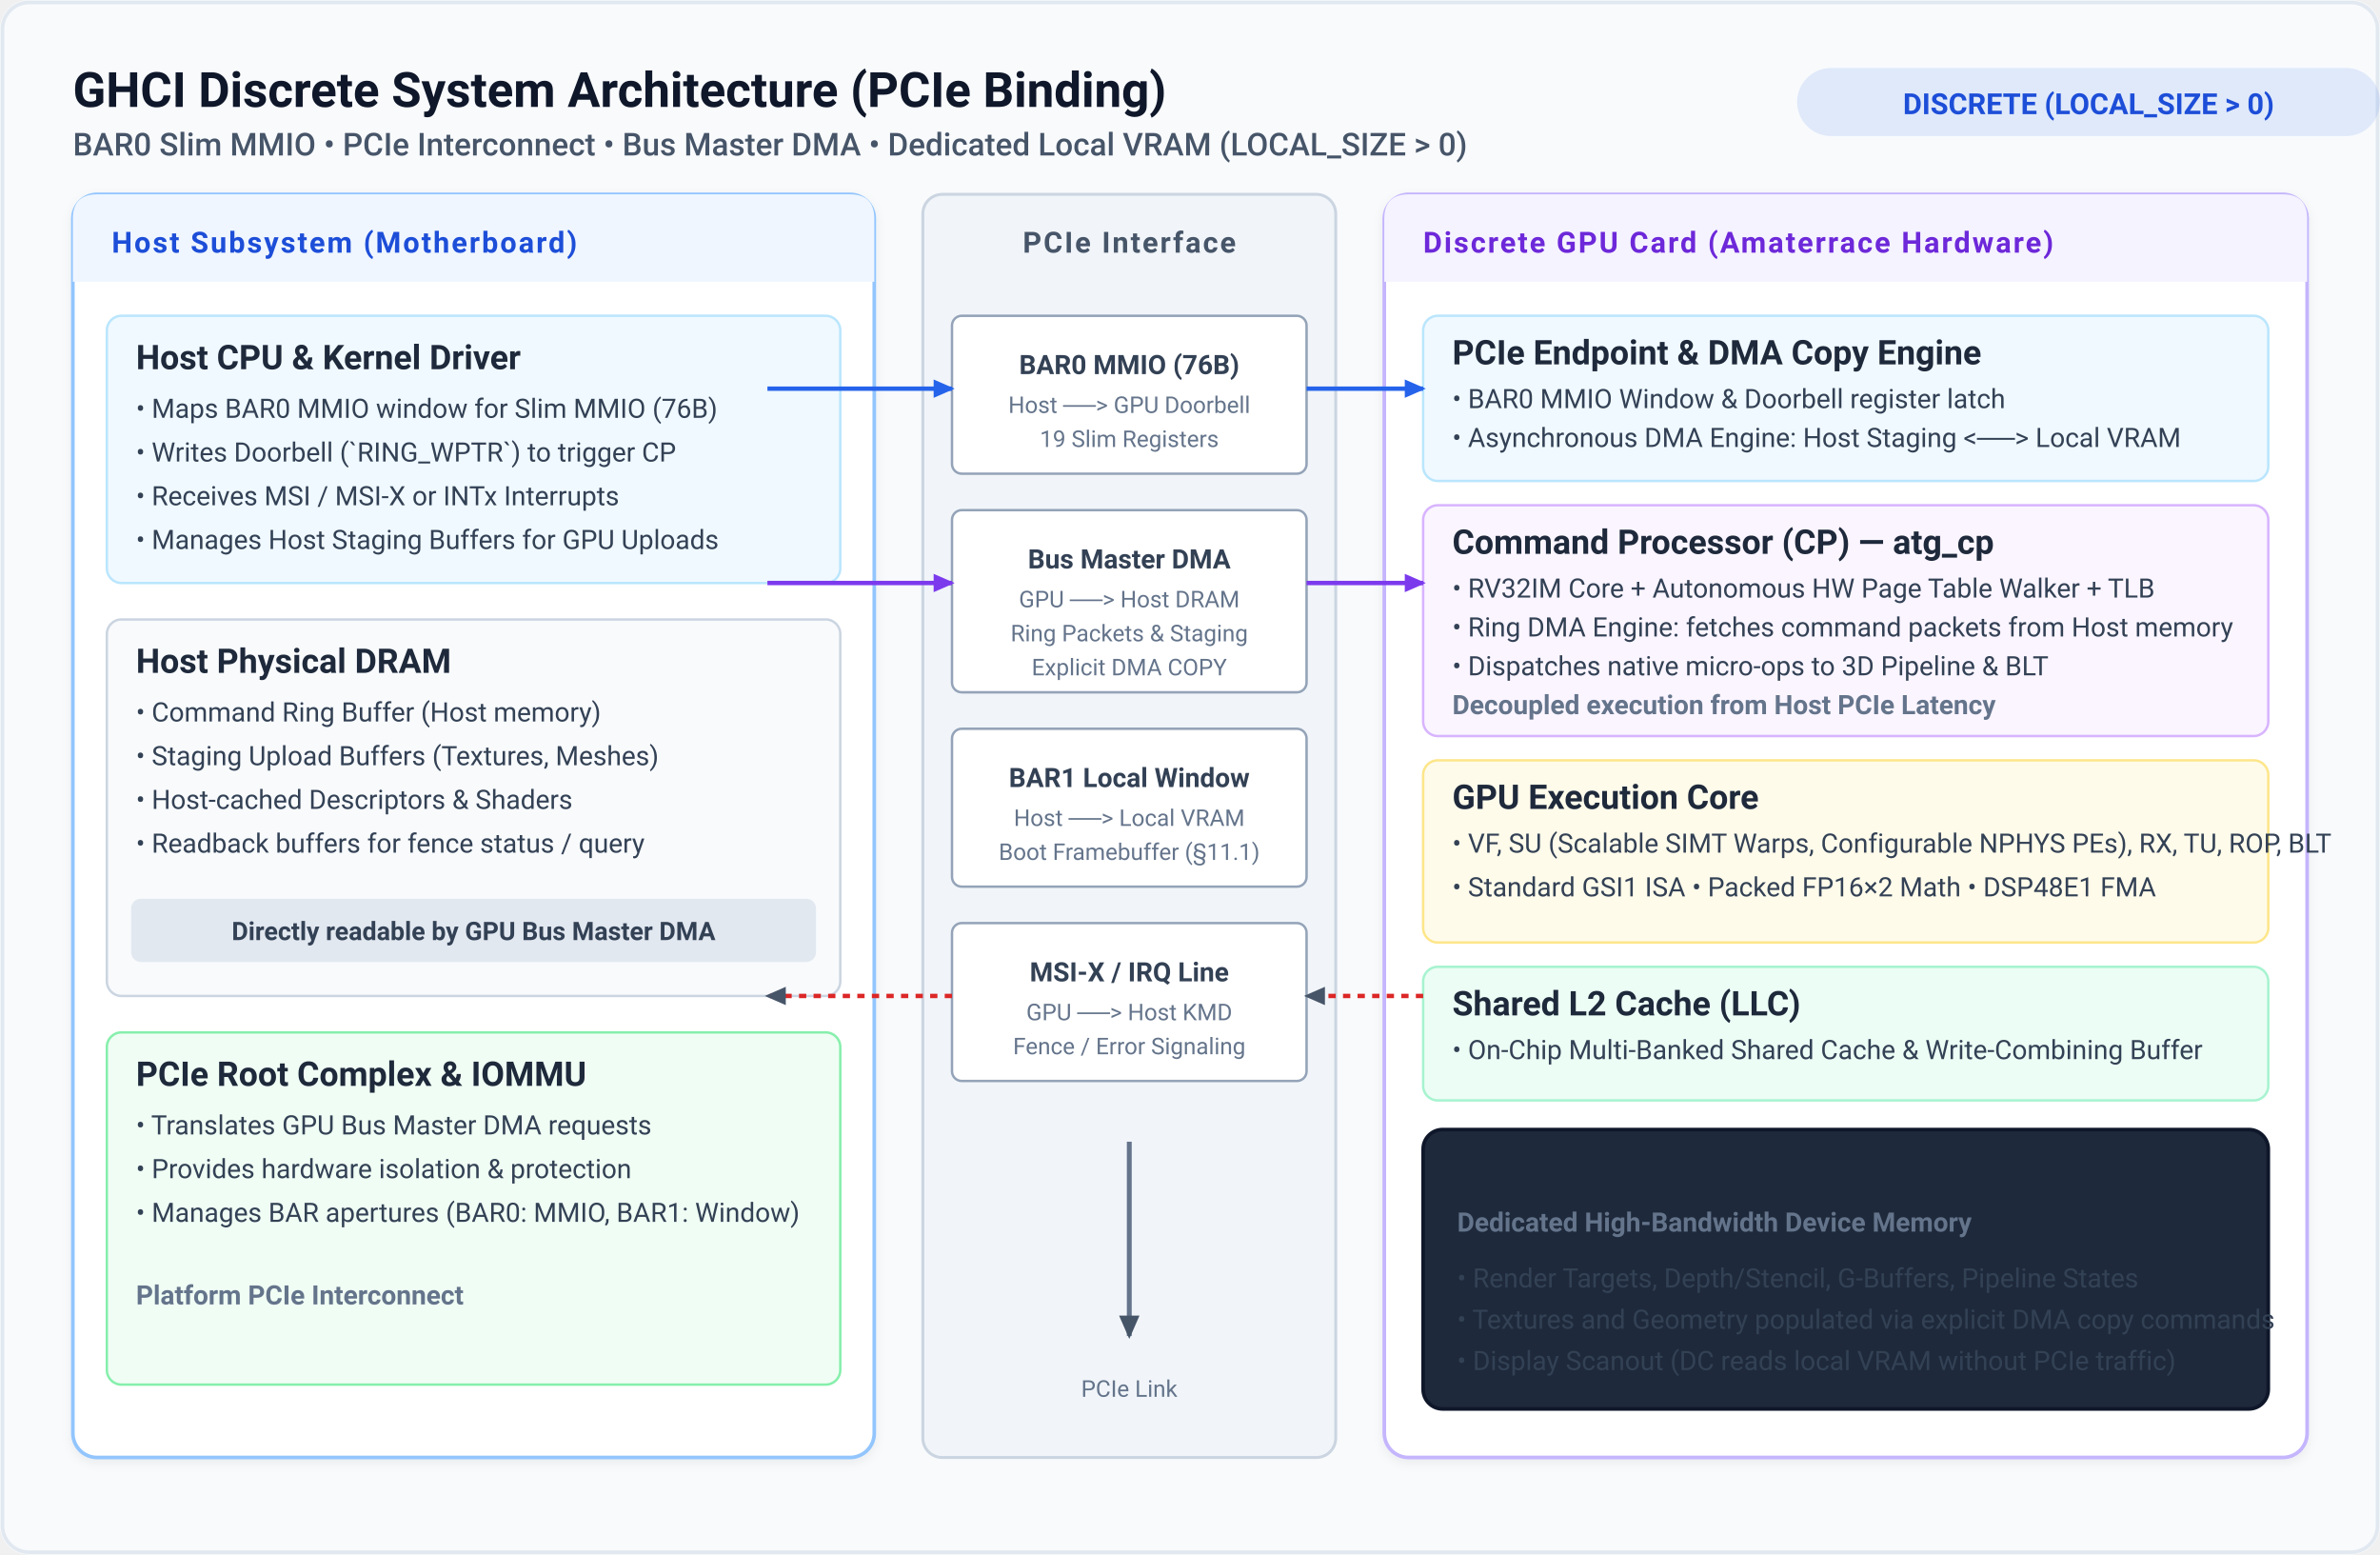
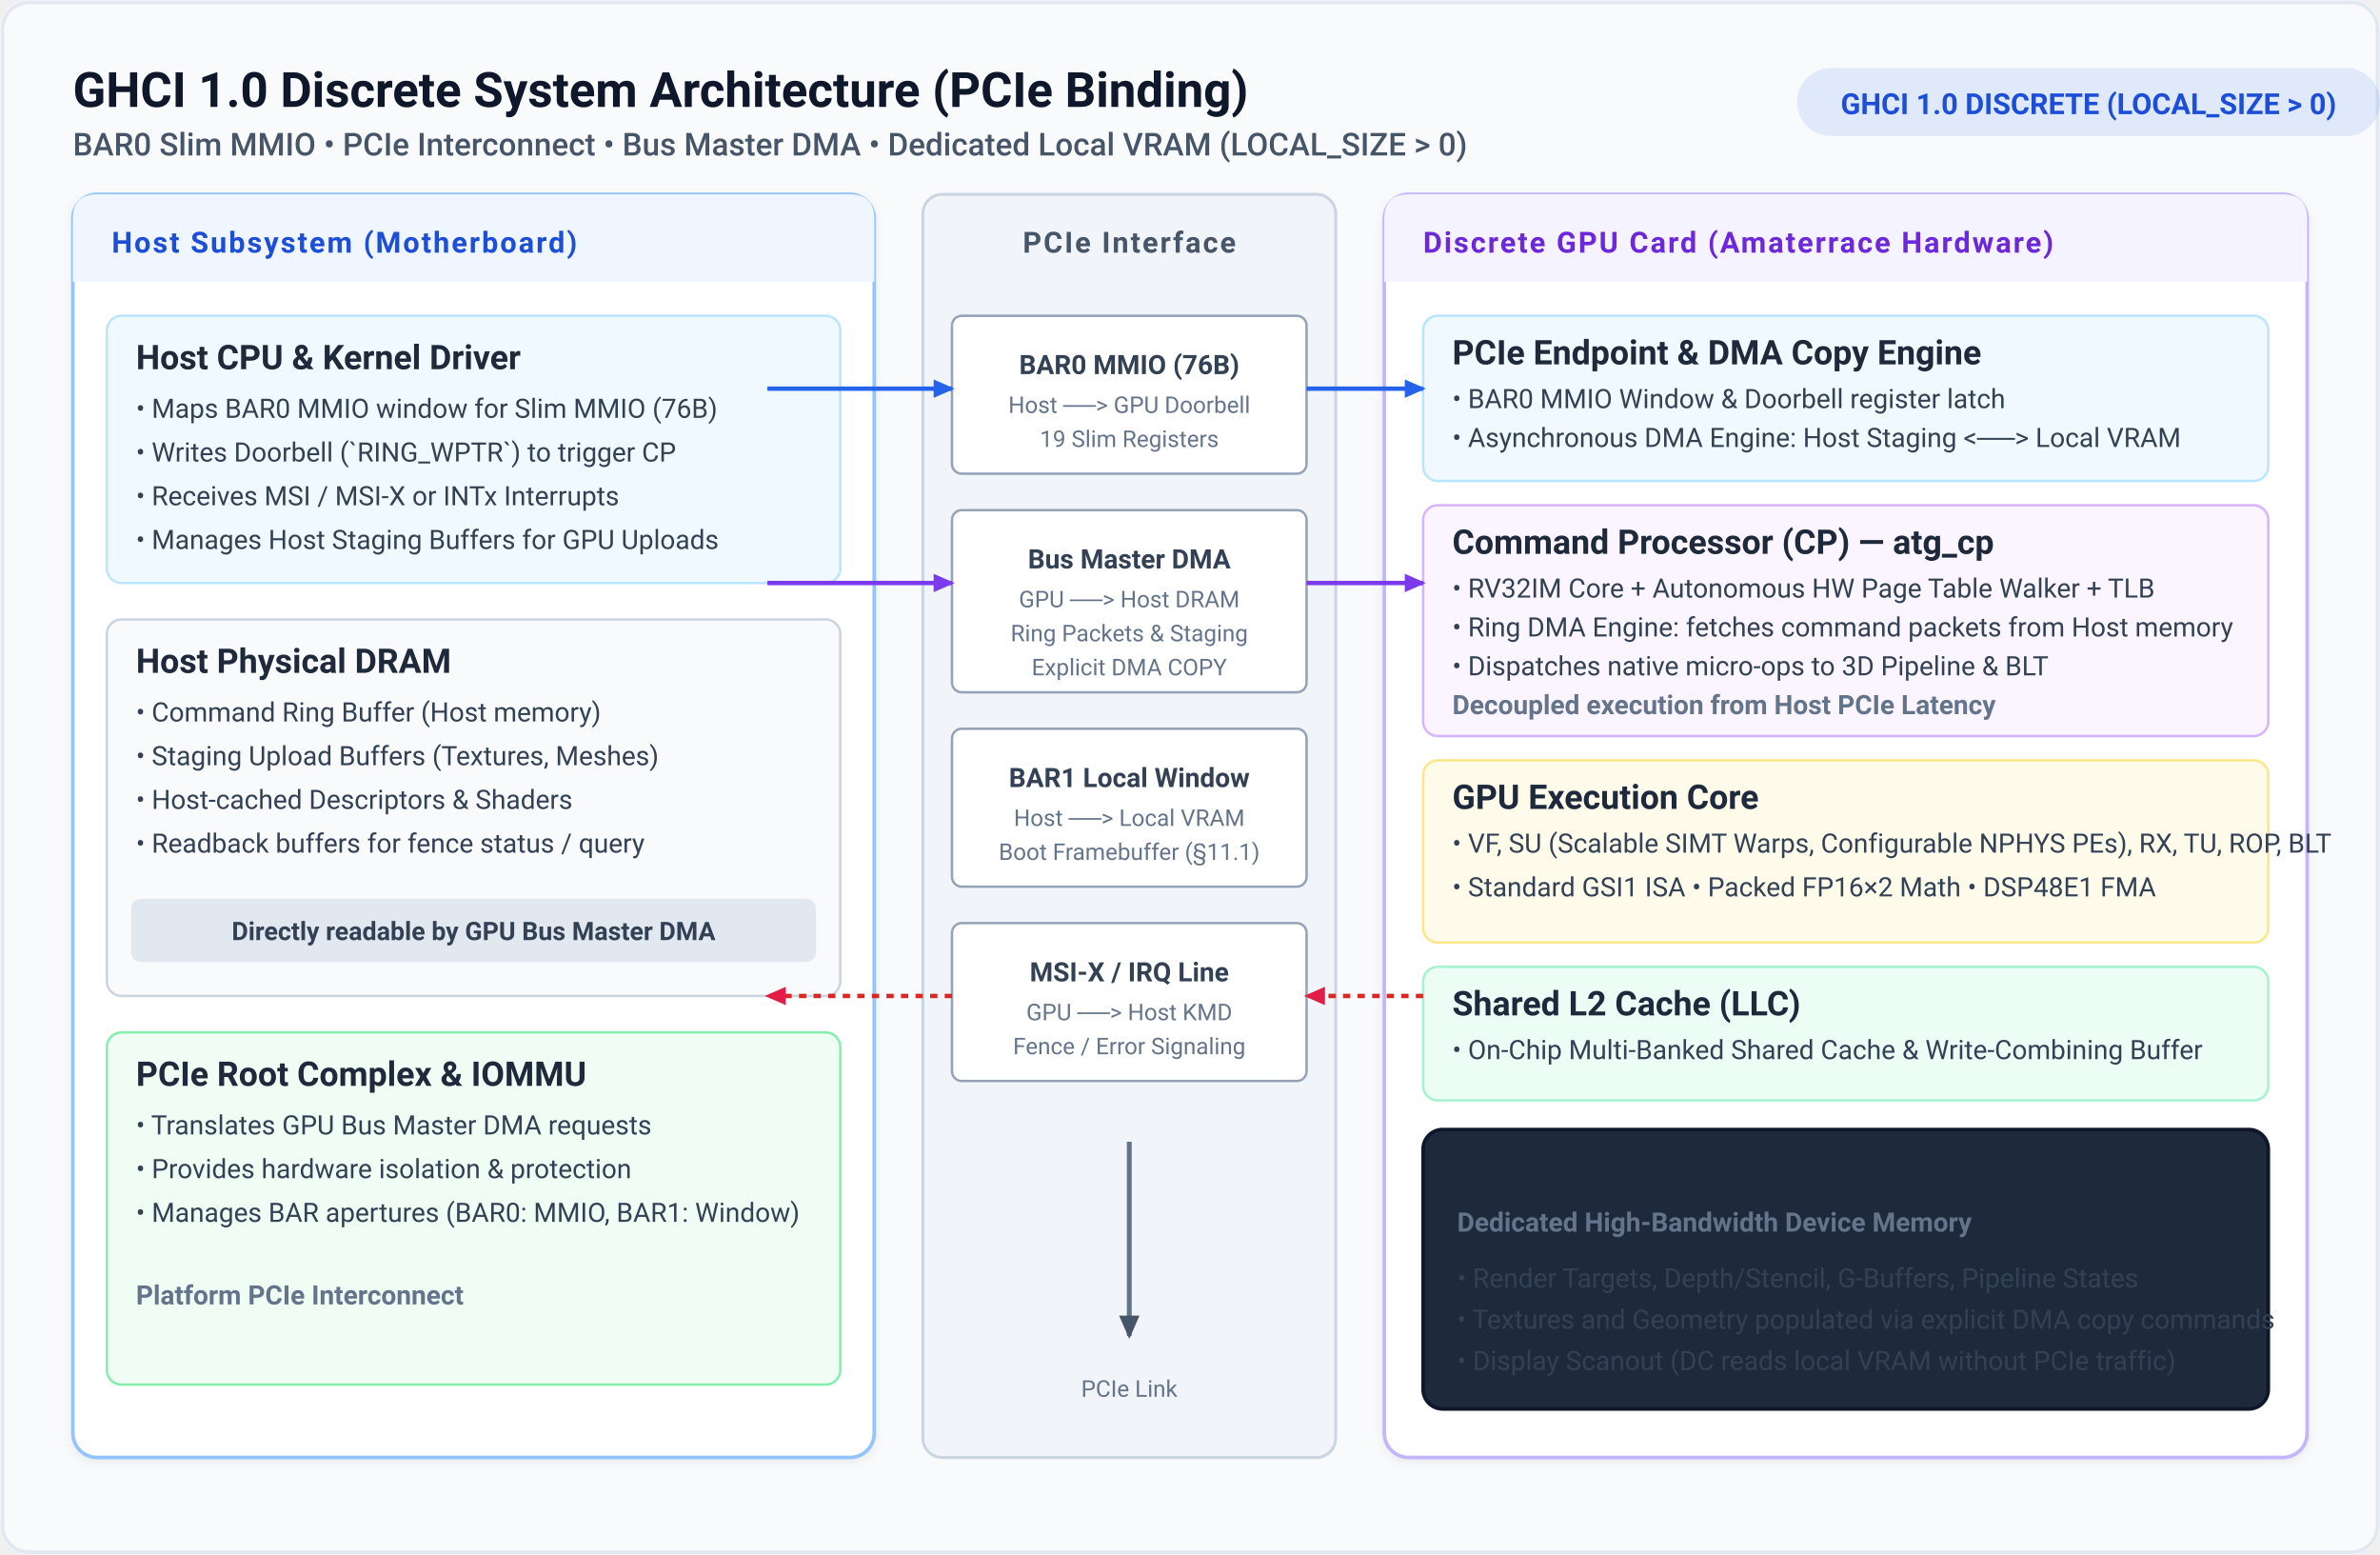
<svg xmlns="http://www.w3.org/2000/svg" viewBox="0 0 980 640" width="980" height="640">
  <style>
    /* Fonts &amp; Resets */
    text {
        font-family: -apple-system, BlinkMacSystemFont, "Segoe UI", Roboto, "Helvetica Neue", Arial, sans-serif;
    }
    .title {
        font-size: 20px;
        font-weight: 700;
        fill: #0f172a;
    }
    .subtitle {
        font-size: 13px;
        font-weight: 500;
        fill: #475569;
    }
    .badge-text {
        font-size: 11px;
        font-weight: 600;
        fill: #ffffff;
    }
    .card-title {
        font-size: 14px;
        font-weight: 700;
        fill: #1e293b;
    }
    .card-subtitle {
        font-size: 11px;
        font-weight: 600;
        fill: #64748b;
    }
    .card-body {
        font-size: 11px;
        font-weight: 400;
        fill: #334155;
    }
    .card-bullet {
        font-size: 11px;
        font-weight: 400;
        fill: #475569;
    }
    .card-sub {
        font-size: 10px;
        font-weight: 600;
        fill: #64748b;
    }
    .card-desc {
        font-size: 9.5px;
        font-weight: 400;
        fill: #475569;
    }
    .conn-label {
        font-size: 11px;
        font-weight: 600;
        fill: #334155;
    }
    .conn-sub {
        font-size: 9.5px;
        font-weight: 400;
        fill: #64748b;
    }
    .group-label {
        font-size: 12px;
        font-weight: 700;
        text-transform: uppercase;
        letter-spacing: 0.8px;
    }
    .seq-actor {
        font-size: 13px;
        font-weight: 700;
        fill: #1e293b;
    }
    .seq-step {
        font-size: 11px;
        font-weight: 600;
        fill: #1e293b;
    }
    .seq-desc {
        font-size: 10px;
        font-weight: 400;
        fill: #475569;
    }
    .seq-num {
        font-size: 10.5px;
        font-weight: 700;
        fill: #ffffff;
    }
    .flow-label {
        font-size: 9.5px;
        font-weight: 600;
        fill: #334155;
    }
    .sec-title {
        font-size: 12px;
        font-weight: 700;
        text-transform: uppercase;
        letter-spacing: 0.5px;
    }
</style>
  <defs>
    <filter id="shadow-sm" x="-4%" y="-4%" width="108%" height="108%" filterUnits="userSpaceOnUse">
      <feDropShadow dx="0" dy="1.5" stdDeviation="2" flood-color="#0f172a" flood-opacity="0.06" />
    </filter>
    <filter id="shadow-md" x="-6%" y="-6%" width="112%" height="112%" filterUnits="userSpaceOnUse">
      <feDropShadow dx="0" dy="3" stdDeviation="4" flood-color="#0f172a" flood-opacity="0.08" />
    </filter>
-     <marker id="arrow" viewBox="0 0 10 10" refX="7" refY="5" markerWidth="6" markerHeight="6" orient="auto-start-reverse">
+     <marker id="arrow" viewBox="0 0 10 10" refX="7" refY="5" markerWidth="6" markerHeight="6" orient="auto">
      <path d="M 0 1.5 L 8 5 L 0 8.5 z" fill="#475569" />
    </marker>
-     <marker id="arrow-blue" viewBox="0 0 10 10" refX="7" refY="5" markerWidth="6" markerHeight="6" orient="auto-start-reverse">
+     <marker id="arrow-blue" viewBox="0 0 10 10" refX="7" refY="5" markerWidth="6" markerHeight="6" orient="auto">
      <path d="M 0 1.5 L 8 5 L 0 8.5 z" fill="#2563eb" />
    </marker>
-     <marker id="arrow-purple" viewBox="0 0 10 10" refX="7" refY="5" markerWidth="6" markerHeight="6" orient="auto-start-reverse">
+     <marker id="arrow-purple" viewBox="0 0 10 10" refX="7" refY="5" markerWidth="6" markerHeight="6" orient="auto">
      <path d="M 0 1.5 L 8 5 L 0 8.5 z" fill="#7c3aed" />
    </marker>
-     <marker id="arrow-emerald" viewBox="0 0 10 10" refX="7" refY="5" markerWidth="6" markerHeight="6" orient="auto-start-reverse">
+     <marker id="arrow-emerald" viewBox="0 0 10 10" refX="7" refY="5" markerWidth="6" markerHeight="6" orient="auto">
      <path d="M 0 1.5 L 8 5 L 0 8.5 z" fill="#059669" />
    </marker>
-     <marker id="arrow-amber" viewBox="0 0 10 10" refX="7" refY="5" markerWidth="6" markerHeight="6" orient="auto-start-reverse">
+     <marker id="arrow-amber" viewBox="0 0 10 10" refX="7" refY="5" markerWidth="6" markerHeight="6" orient="auto">
      <path d="M 0 1.5 L 8 5 L 0 8.5 z" fill="#d97706" />
    </marker>
-     <marker id="arrow-rose" viewBox="0 0 10 10" refX="7" refY="5" markerWidth="6" markerHeight="6" orient="auto-start-reverse">
+     <marker id="arrow-rose" viewBox="0 0 10 10" refX="7" refY="5" markerWidth="6" markerHeight="6" orient="auto">
      <path d="M 0 1.5 L 8 5 L 0 8.5 z" fill="#e11d48" />
+     </marker>
+     <marker id="arrow-fuchsia" viewBox="0 0 10 10" refX="7" refY="5" markerWidth="6" markerHeight="6" orient="auto">
+       <path d="M 0 1.5 L 8 5 L 0 8.5 z" fill="#c026d3" />
+     </marker>
+     <marker id="arrow-cyan" viewBox="0 0 10 10" refX="7" refY="5" markerWidth="6" markerHeight="6" orient="auto">
+       <path d="M 0 1.5 L 8 5 L 0 8.5 z" fill="#0891b2" />
    </marker>
    <linearGradient id="header-grad" x1="0%" y1="0%" x2="100%" y2="0%">
      <stop offset="0%" stop-color="#3b82f6" />
      <stop offset="100%" stop-color="#8b5cf6" />
    </linearGradient>
  </defs>
  <rect width="980" height="640" fill="#f8fafc" rx="12" />
  <rect x="1" y="1" width="978" height="638" fill="none" stroke="#e2e8f0" stroke-width="1.5" rx="11" />
  <g transform="translate(30, 24)">
-     <text class="title" x="0" y="20">GHCI Discrete System Architecture (PCIe Binding)</text>
+     <text class="title" x="0" y="20">GHCI 1.0 Discrete System Architecture (PCIe Binding)</text>
    <text class="subtitle" x="0" y="40">BAR0 Slim MMIO • PCIe Interconnect • Bus Master DMA • Dedicated Local VRAM (LOCAL_SIZE &gt; 0)</text>
    <rect x="710" y="4" width="240" height="28" rx="14" fill="#2563eb" opacity="0.12" />
-     <text x="830" y="23" text-anchor="middle" font-size="12" font-weight="700" fill="#1d4ed8">DISCRETE (LOCAL_SIZE &gt; 0)</text>
+     <text x="830" y="23" text-anchor="middle" font-size="12" font-weight="700" fill="#1d4ed8">GHCI 1.0 DISCRETE (LOCAL_SIZE &gt; 0)</text>
  </g>
  <g transform="translate(30, 80)">
    <rect width="330" height="520" rx="10" fill="#ffffff" stroke="#93c5fd" stroke-width="1.5" filter="url(#shadow-sm)" />
    <path d="M 0 10 Q 0 0 10 0 L 320 0 Q 330 0 330 10 L 330 36 L 0 36 Z" fill="#eff6ff" />
    <text class="group-label" x="16" y="24" fill="#1d4ed8">Host Subsystem (Motherboard)</text>
    <g transform="translate(14, 50)">
      <rect width="302" height="110" rx="6" fill="#f0f9ff" stroke="#bae6fd" stroke-width="1" />
      <text class="card-title" x="12" y="22">Host CPU &amp; Kernel Driver</text>
      <text class="card-body" x="12" y="42">• Maps BAR0 MMIO window for Slim MMIO (76B)</text>
      <text class="card-body" x="12" y="60">• Writes Doorbell (`RING_WPTR`) to trigger CP</text>
      <text class="card-body" x="12" y="78">• Receives MSI / MSI-X or INTx Interrupts</text>
      <text class="card-body" x="12" y="96">• Manages Host Staging Buffers for GPU Uploads</text>
    </g>
    <g transform="translate(14, 175)">
      <rect width="302" height="155" rx="6" fill="#f8fafc" stroke="#cbd5e1" stroke-width="1" />
      <text class="card-title" x="12" y="22">Host Physical DRAM</text>
      <text class="card-body" x="12" y="42">• Command Ring Buffer (Host memory)</text>
      <text class="card-body" x="12" y="60">• Staging Upload Buffers (Textures, Meshes)</text>
      <text class="card-body" x="12" y="78">• Host-cached Descriptors &amp; Shaders</text>
      <text class="card-body" x="12" y="96">• Readback buffers for fence status / query</text>
      <rect x="10" y="115" width="282" height="26" rx="4" fill="#e2e8f0" />
      <text x="151" y="132" text-anchor="middle" font-size="10.5" font-weight="600" fill="#334155">Directly readable by GPU Bus Master DMA</text>
    </g>
    <g transform="translate(14, 345)">
      <rect width="302" height="145" rx="6" fill="#f0fdf4" stroke="#86efac" stroke-width="1" />
      <text class="card-title" x="12" y="22" fill="#15803d">PCIe Root Complex &amp; IOMMU</text>
      <text class="card-body" x="12" y="42">• Translates GPU Bus Master DMA requests</text>
      <text class="card-body" x="12" y="60">• Provides hardware isolation &amp; protection</text>
      <text class="card-body" x="12" y="78">• Manages BAR apertures (BAR0: MMIO, BAR1: Window)</text>
      <text class="card-subtitle" x="12" y="112" fill="#166534">Platform PCIe Interconnect</text>
    </g>
  </g>
  <g transform="translate(380, 80)">
    <rect width="170" height="520" rx="8" fill="#f1f5f9" stroke="#cbd5e1" stroke-width="1.2" />
    <text class="group-label" x="85" y="24" text-anchor="middle" fill="#475569">PCIe Interface</text>
    <g transform="translate(12, 50)">
      <rect width="146" height="65" rx="4" fill="#ffffff" stroke="#94a3b8" stroke-width="1" />
      <text class="conn-label" x="73" y="24" text-anchor="middle">BAR0 MMIO (76B)</text>
      <text class="conn-sub" x="73" y="40" text-anchor="middle">Host ──&gt; GPU Doorbell</text>
      <text class="conn-sub" x="73" y="54" text-anchor="middle">19 Slim Registers</text>
    </g>
    <g transform="translate(12, 130)">
      <rect width="146" height="75" rx="4" fill="#ffffff" stroke="#94a3b8" stroke-width="1" />
      <text class="conn-label" x="73" y="24" text-anchor="middle">Bus Master DMA</text>
      <text class="conn-sub" x="73" y="40" text-anchor="middle">GPU ──&gt; Host DRAM</text>
      <text class="conn-sub" x="73" y="54" text-anchor="middle">Ring Packets &amp; Staging</text>
      <text class="conn-sub" x="73" y="68" text-anchor="middle">Explicit DMA COPY</text>
    </g>
    <g transform="translate(12, 220)">
      <rect width="146" height="65" rx="4" fill="#ffffff" stroke="#94a3b8" stroke-width="1" />
      <text class="conn-label" x="73" y="24" text-anchor="middle">BAR1 Local Window</text>
      <text class="conn-sub" x="73" y="40" text-anchor="middle">Host ──&gt; Local VRAM</text>
      <text class="conn-sub" x="73" y="54" text-anchor="middle">Boot Framebuffer (§11.1)</text>
    </g>
    <g transform="translate(12, 300)">
      <rect width="146" height="65" rx="4" fill="#ffffff" stroke="#94a3b8" stroke-width="1" />
      <text class="conn-label" x="73" y="24" text-anchor="middle">MSI-X / IRQ Line</text>
      <text class="conn-sub" x="73" y="40" text-anchor="middle">GPU ──&gt; Host KMD</text>
      <text class="conn-sub" x="73" y="54" text-anchor="middle">Fence / Error Signaling</text>
    </g>
    <path fill="none" d="M 85 390 L 85 470" stroke="#64748b" stroke-width="2" marker-end="url(#arrow)" />
    <text class="conn-sub" x="85" y="495" text-anchor="middle" font-weight="700">PCIe Link</text>
  </g>
  <g transform="translate(570, 80)">
    <rect width="380" height="520" rx="10" fill="#ffffff" stroke="#c4b5fd" stroke-width="1.5" filter="url(#shadow-sm)" />
    <path d="M 0 10 Q 0 0 10 0 L 370 0 Q 380 0 380 10 L 380 36 L 0 36 Z" fill="#f5f3ff" />
    <text class="group-label" x="16" y="24" fill="#6d28d9">Discrete GPU Card (Amaterrace Hardware)</text>
    <g transform="translate(16, 50)">
      <rect width="348" height="68" rx="6" fill="#f0f9ff" stroke="#bae6fd" stroke-width="1" />
      <text class="card-title" x="12" y="20">PCIe Endpoint &amp; DMA Copy Engine</text>
      <text class="card-body" x="12" y="38">• BAR0 MMIO Window &amp; Doorbell register latch</text>
      <text class="card-body" x="12" y="54">• Asynchronous DMA Engine: Host Staging &lt;──&gt; Local VRAM</text>
    </g>
    <g transform="translate(16, 128)">
      <rect width="348" height="95" rx="6" fill="#faf5ff" stroke="#d8b4fe" stroke-width="1" />
      <text class="card-title" x="12" y="20" fill="#6b21a8">Command Processor (CP) — atg_cp</text>
      <text class="card-body" x="12" y="38">• RV32IM Core + Autonomous HW Page Table Walker + TLB</text>
      <text class="card-body" x="12" y="54">• Ring DMA Engine: fetches command packets from Host memory</text>
      <text class="card-body" x="12" y="70">• Dispatches native micro-ops to 3D Pipeline &amp; BLT</text>
      <text class="card-subtitle" x="12" y="86" fill="#7c3aed">Decoupled execution from Host PCIe Latency</text>
    </g>
    <g transform="translate(16, 233)">
      <rect width="348" height="75" rx="6" fill="#fffbeb" stroke="#fde68a" stroke-width="1" />
      <text class="card-title" x="12" y="20" fill="#b45309">GPU Execution Core</text>
      <text class="card-body" x="12" y="38">• VF, SU (Scalable SIMT Warps, Configurable NPHYS PEs), RX, TU, ROP, BLT</text>
      <text class="card-body" x="12" y="56">• Standard GSI1 ISA • Packed FP16×2 Math • DSP48E1 FMA</text>
    </g>
    <g transform="translate(16, 318)">
      <rect width="348" height="55" rx="6" fill="#ecfdf5" stroke="#a7f3d0" stroke-width="1" />
      <text class="card-title" x="12" y="20" fill="#047857">Shared L2 Cache (LLC)</text>
      <text class="card-body" x="12" y="38">• On-Chip Multi-Banked Shared Cache &amp; Write-Combining Buffer</text>
    </g>
    <g transform="translate(16, 385)">
      <rect width="348" height="115" rx="8" fill="#1e293b" stroke="#0f172a" stroke-width="1.5" />
      <text class="card-title" x="14" y="24" fill="#f8fafc">Dedicated Local VRAM (LOCAL_SIZE &gt; 0)</text>
      <text class="card-subtitle" x="14" y="42" fill="#38bdf8">Dedicated High-Bandwidth Device Memory</text>
      <text class="card-body" x="14" y="65" fill="#e2e8f0">• Render Targets, Depth/Stencil, G-Buffers, Pipeline States</text>
      <text class="card-body" x="14" y="82" fill="#e2e8f0">• Textures and Geometry populated via explicit DMA copy commands</text>
      <text class="card-body" x="14" y="99" fill="#94a3b8">• Display Scanout (DC reads local VRAM without PCIe traffic)</text>
    </g>
  </g>
  <path fill="none" d="M 316 160 L 392 160" stroke="#2563eb" stroke-width="1.8" marker-end="url(#arrow-blue)" />
  <path fill="none" d="M 538 160 L 586 160" stroke="#2563eb" stroke-width="1.8" marker-end="url(#arrow-blue)" />
  <path fill="none" d="M 316 240 L 392 240" stroke="#7c3aed" stroke-width="1.8" marker-end="url(#arrow-purple)" />
  <path fill="none" d="M 538 240 L 586 240" stroke="#7c3aed" stroke-width="1.8" marker-end="url(#arrow-purple)" />
-   <path fill="none" d="M 586 410 L 538 410" stroke="#dc2626" stroke-width="1.8" stroke-dasharray="3,3" marker-end="url(#arrow)" />
-   <path fill="none" d="M 392 410 L 316 410" stroke="#dc2626" stroke-width="1.8" stroke-dasharray="3,3" marker-end="url(#arrow)" />
+   <path fill="none" d="M 586 410 L 538 410" stroke="#dc2626" stroke-width="1.8" stroke-dasharray="3,3" marker-end="url(#arrow-rose)" />
+   <path fill="none" d="M 392 410 L 316 410" stroke="#dc2626" stroke-width="1.8" stroke-dasharray="3,3" marker-end="url(#arrow-rose)" />
</svg>
